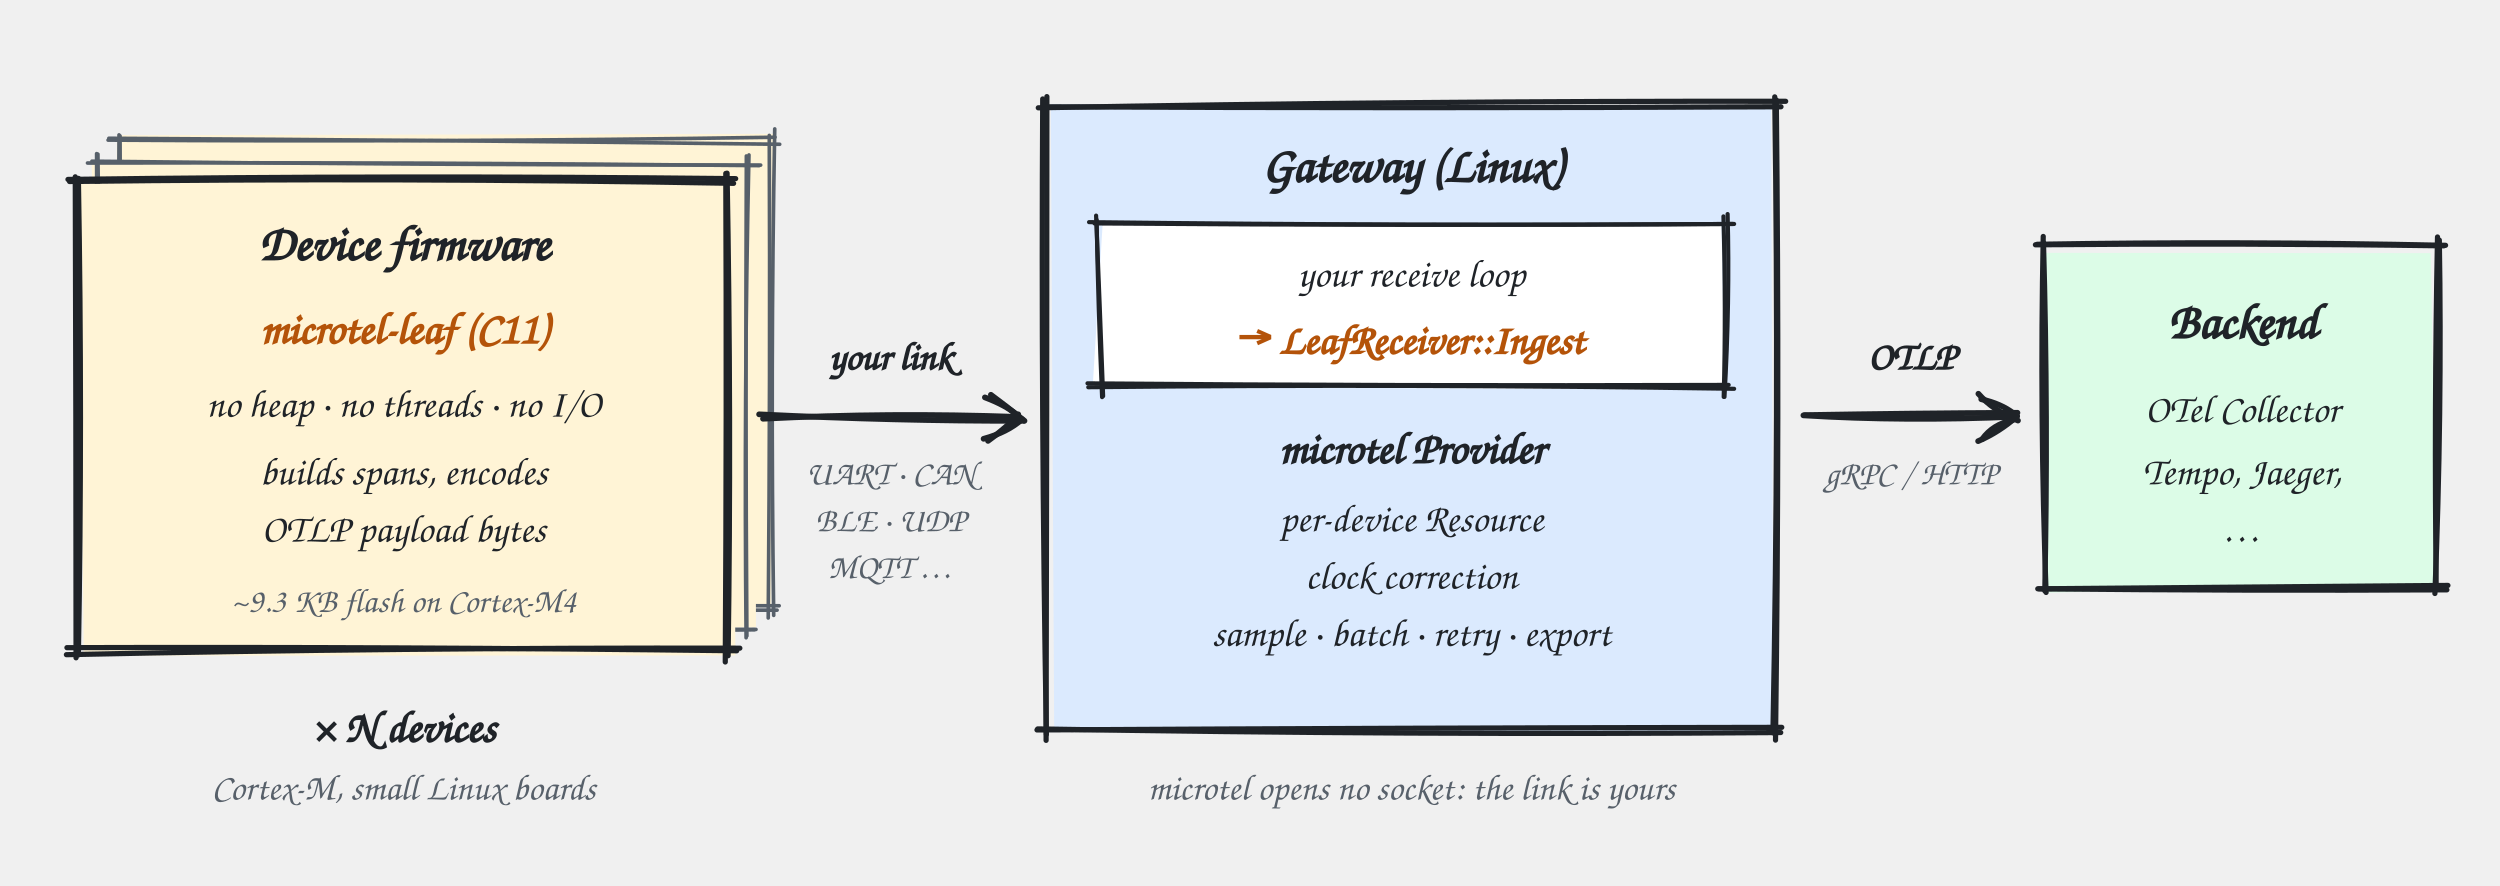
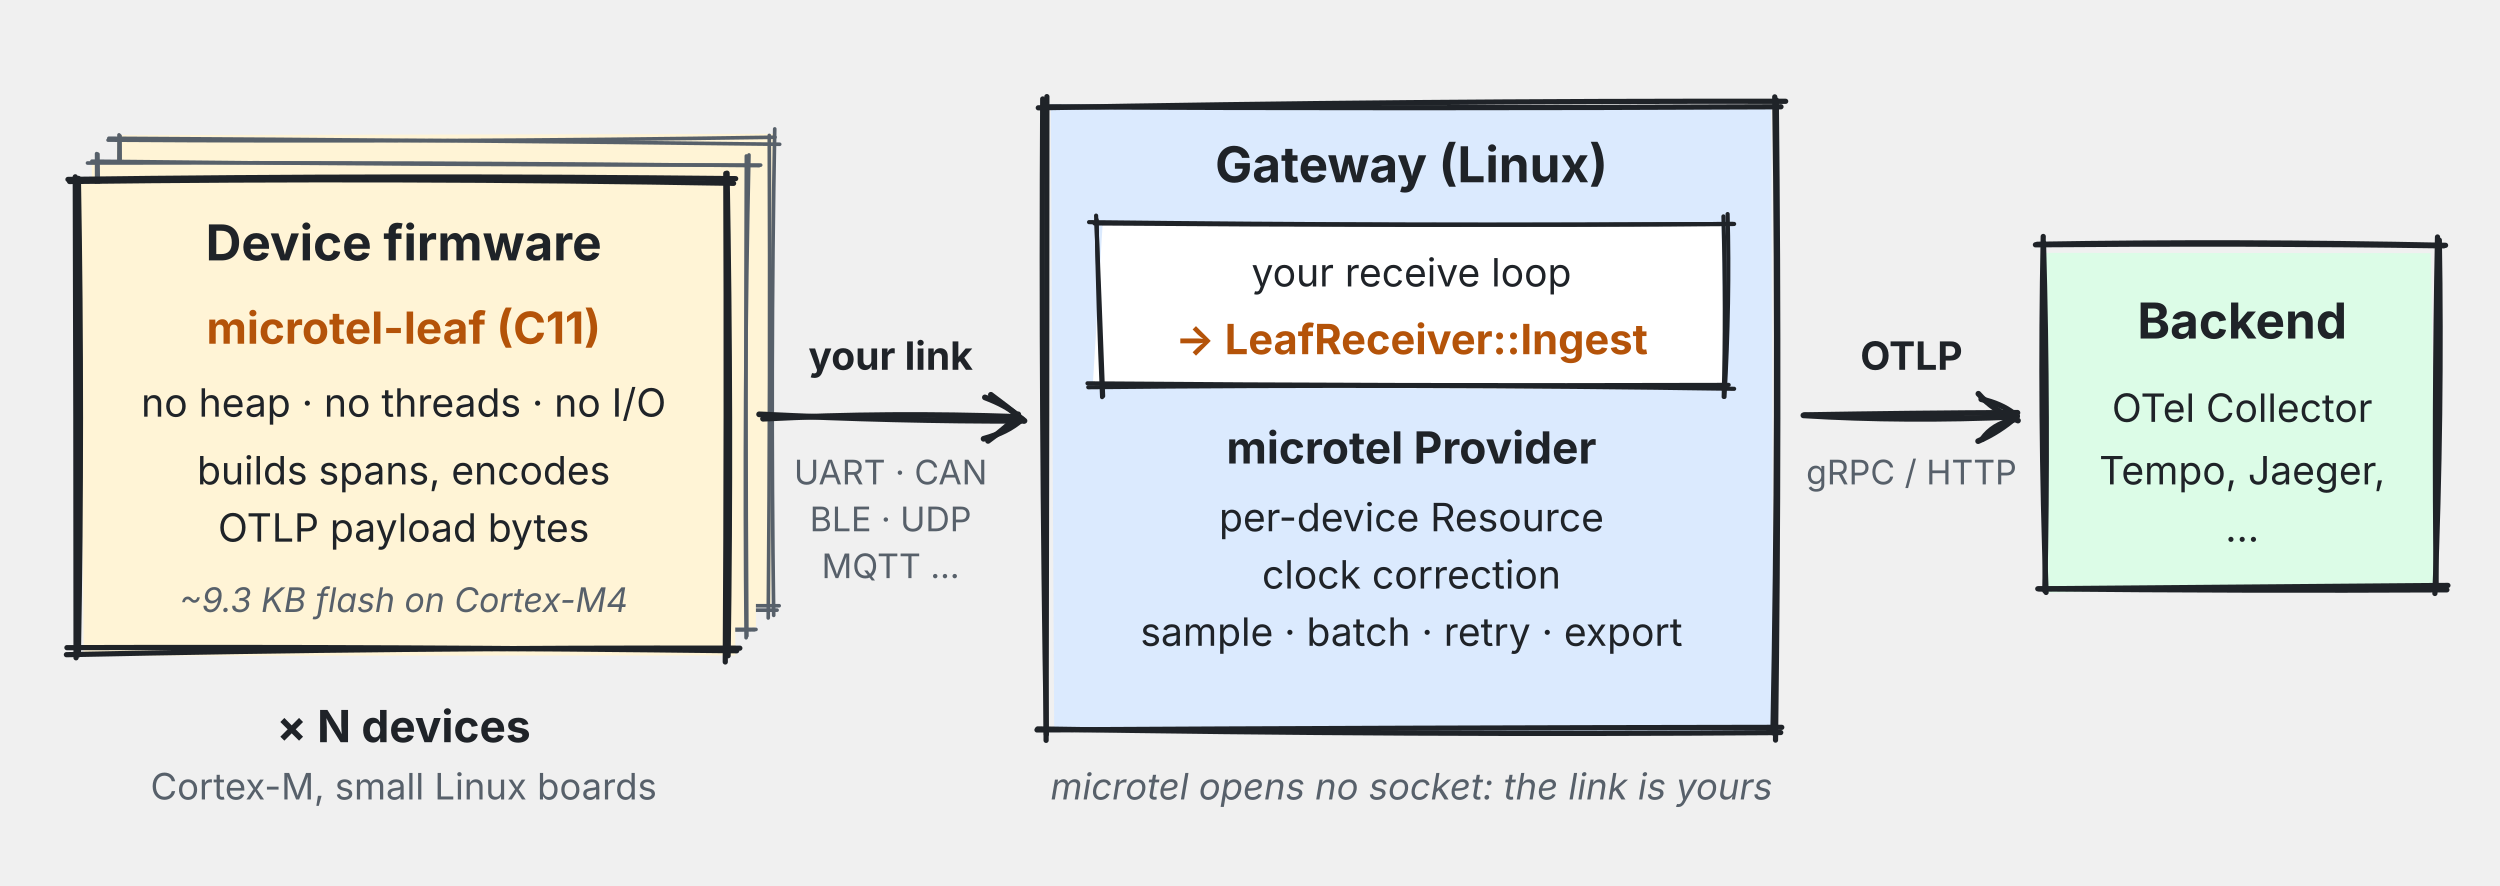
<svg xmlns="http://www.w3.org/2000/svg" viewBox="0 0 960 340" width="960" height="340" role="img" aria-label="Devices running microtel-leaf send OTLP payload bytes over their own link to a gateway running a microtel Provider with LeafReceiver, which exports to an OpenTelemetry backend">
-   <g font-family="'Virgil','Comic Neue','Comic Sans MS','Segoe Print','Bradley Hand','Chalkboard SE',cursive">
+   <g font-family="'Avenir Next','Segoe UI Variable','Segoe UI',Inter,'Helvetica Neue',Helvetica,Arial,sans-serif">
    <polygon points="44.9,51.9 296.9,51.4 296.2,233.2 43.3,234.0" fill="#fff4d6" />
    <path d="M41.5 53.8 Q169.2 54.7 297.6 52.7" fill="none" stroke="#57606a" stroke-width="1.4" stroke-linecap="round" />
    <path d="M41.8 53.1 Q170.9 53.8 299.4 55.4" fill="none" stroke="#57606a" stroke-width="1.4" stroke-linecap="round" />
    <path d="M297.5 49.5 Q295.8 141.3 297.1 236.3" fill="none" stroke="#57606a" stroke-width="1.4" stroke-linecap="round" />
    <path d="M295.4 52.0 Q295.8 144.1 295.0 237.3" fill="none" stroke="#57606a" stroke-width="1.4" stroke-linecap="round" />
    <path d="M299.2 232.6 Q171.2 232.5 41.6 233.1" fill="none" stroke="#57606a" stroke-width="1.4" stroke-linecap="round" />
    <path d="M298.4 234.3 Q171.9 234.7 42.9 233.4" fill="none" stroke="#57606a" stroke-width="1.4" stroke-linecap="round" />
    <path d="M45.2 237.2 Q46.6 143.8 46.1 52.2" fill="none" stroke="#57606a" stroke-width="1.4" stroke-linecap="round" />
    <path d="M47.5 235.8 Q45.1 143.8 45.7 51.8" fill="none" stroke="#57606a" stroke-width="1.4" stroke-linecap="round" />
    <polygon points="35.2,63.0 289.6,62.4 290.3,240.9 39.2,242.6" fill="#fff4d6" />
    <path d="M35.3 61.9 Q163.6 63.4 292.1 63.4" fill="none" stroke="#57606a" stroke-width="1.4" stroke-linecap="round" />
    <path d="M33.6 62.6 Q163.9 62.2 291.5 63.6" fill="none" stroke="#57606a" stroke-width="1.4" stroke-linecap="round" />
    <path d="M287.6 59.5 Q285.6 150.5 286.5 244.9" fill="none" stroke="#57606a" stroke-width="1.4" stroke-linecap="round" />
    <path d="M286.6 59.9 Q286.2 153.7 286.8 244.2" fill="none" stroke="#57606a" stroke-width="1.4" stroke-linecap="round" />
    <path d="M289.7 241.8 Q163.8 244.1 35.2 243.2" fill="none" stroke="#57606a" stroke-width="1.4" stroke-linecap="round" />
    <path d="M290.3 241.7 Q164.4 240.9 34.5 243.2" fill="none" stroke="#57606a" stroke-width="1.4" stroke-linecap="round" />
    <path d="M37.0 244.1 Q37.4 150.5 37.1 59.0" fill="none" stroke="#57606a" stroke-width="1.4" stroke-linecap="round" />
    <path d="M36.4 244.7 Q39.0 152.8 37.6 59.2" fill="none" stroke="#57606a" stroke-width="1.4" stroke-linecap="round" />
    <polygon points="30.1,70.7 281.1,67.3 282.4,251.7 32.2,251.8" fill="#fff4d6" />
    <path d="M26.7 69.7 Q152.3 68.1 281.7 70.4" fill="none" stroke="#1f2328" stroke-width="2.0" stroke-linecap="round" />
    <path d="M26.1 68.9 Q152.1 67.2 282.5 68.6" fill="none" stroke="#1f2328" stroke-width="2.0" stroke-linecap="round" />
    <path d="M278.7 66.6 Q279.1 158.8 278.5 254.2" fill="none" stroke="#1f2328" stroke-width="2.0" stroke-linecap="round" />
    <path d="M279.2 66.5 Q280.9 161.3 279.6 251.8" fill="none" stroke="#1f2328" stroke-width="2.0" stroke-linecap="round" />
    <path d="M282.9 249.9 Q153.6 248.3 25.7 248.7" fill="none" stroke="#1f2328" stroke-width="2.0" stroke-linecap="round" />
    <path d="M284.1 248.9 Q154.9 248.6 25.5 251.4" fill="none" stroke="#1f2328" stroke-width="2.0" stroke-linecap="round" />
    <path d="M30.1 251.5 Q31.7 160.9 30.1 68.5" fill="none" stroke="#1f2328" stroke-width="2.0" stroke-linecap="round" />
    <path d="M29.2 252.6 Q29.2 161.4 28.9 67.9" fill="none" stroke="#1f2328" stroke-width="2.0" stroke-linecap="round" />
    <text x="155" y="100" fill="#1f2328" font-size="19" font-weight="bold" font-style="normal" text-anchor="middle">Device firmware</text>
    <text x="155" y="132" fill="#b45309" font-size="17" font-weight="bold" font-style="normal" text-anchor="middle">microtel-leaf (C11)</text>
    <text x="155" y="160" fill="#1f2328" font-size="15" font-weight="normal" font-style="normal" text-anchor="middle">no heap · no threads · no I/O</text>
    <text x="155" y="186" fill="#1f2328" font-size="15" font-weight="normal" font-style="normal" text-anchor="middle">builds spans, encodes</text>
    <text x="155" y="208" fill="#1f2328" font-size="15" font-weight="normal" font-style="normal" text-anchor="middle">OTLP payload bytes</text>
    <text x="155" y="235" fill="#57606a" font-size="13" font-weight="normal" font-style="italic" text-anchor="middle">~9.3 KB flash on Cortex-M4</text>
    <text x="155" y="285" fill="#1f2328" font-size="17" font-weight="bold" font-style="normal" text-anchor="middle">× N devices</text>
    <text x="155" y="307" fill="#57606a" font-size="14" font-weight="normal" font-style="normal" text-anchor="middle">Cortex-M, small Linux boards</text>
    <path d="M291.5 159.1 Q343.8 161.7 393.0 161.6" fill="none" stroke="#1f2328" stroke-width="2.2" stroke-linecap="round" />
    <path d="M293.0 160.8 Q341.4 158.3 391.1 160.1" fill="none" stroke="#1f2328" stroke-width="2.2" stroke-linecap="round" />
    <path d="M390.5 159.3 Q386.4 155.7 378.2 152.6" fill="none" stroke="#1f2328" stroke-width="2.2" stroke-linecap="round" />
    <path d="M393.4 161.6 Q385.7 155.4 380.5 151.6" fill="none" stroke="#1f2328" stroke-width="2.2" stroke-linecap="round" />
    <path d="M391.0 159.1 Q386.7 164.1 379.4 169.3" fill="none" stroke="#1f2328" stroke-width="2.2" stroke-linecap="round" />
    <path d="M392.5 161.0 Q386.9 166.0 377.7 168.5" fill="none" stroke="#1f2328" stroke-width="2.2" stroke-linecap="round" />
    <text x="342" y="142" fill="#1f2328" font-size="15" font-weight="bold" font-style="normal" text-anchor="middle">your link</text>
    <text x="342" y="186" fill="#57606a" font-size="13" font-weight="normal" font-style="normal" text-anchor="middle">UART · CAN</text>
    <text x="342" y="204" fill="#57606a" font-size="13" font-weight="normal" font-style="normal" text-anchor="middle">BLE · UDP</text>
    <text x="342" y="222" fill="#57606a" font-size="13" font-weight="normal" font-style="normal" text-anchor="middle">MQTT …</text>
    <polygon points="403.5,39.9 680.1,41.7 681.0,281.8 404.8,279.4" fill="#dbeafe" />
    <path d="M398.7 41.4 Q540.6 38.7 685.7 38.9" fill="none" stroke="#1f2328" stroke-width="2.0" stroke-linecap="round" />
    <path d="M400.3 41.0 Q544.2 41.7 683.9 41.0" fill="none" stroke="#1f2328" stroke-width="2.0" stroke-linecap="round" />
    <path d="M681.5 37.2 Q683.2 160.0 680.8 281.4" fill="none" stroke="#1f2328" stroke-width="2.0" stroke-linecap="round" />
    <path d="M682.1 38.4 Q683.4 160.0 681.8 284.2" fill="none" stroke="#1f2328" stroke-width="2.0" stroke-linecap="round" />
    <path d="M684.2 279.3 Q540.1 279.5 398.2 280.3" fill="none" stroke="#1f2328" stroke-width="2.0" stroke-linecap="round" />
    <path d="M683.8 281.3 Q541.5 282.4 398.5 279.9" fill="none" stroke="#1f2328" stroke-width="2.0" stroke-linecap="round" />
    <path d="M401.7 284.3 Q402.0 158.6 402.0 37.1" fill="none" stroke="#1f2328" stroke-width="2.0" stroke-linecap="round" />
    <path d="M401.8 282.0 Q399.7 159.9 400.4 38.0" fill="none" stroke="#1f2328" stroke-width="2.0" stroke-linecap="round" />
    <text x="542" y="70" fill="#1f2328" font-size="19" font-weight="bold" font-style="normal" text-anchor="middle">Gateway (Linux)</text>
    <polygon points="423.4,86.3 661.0,86.1 662.3,149.7 419.6,148.4" fill="#ffffff" />
    <path d="M418.2 85.3 Q542.3 86.8 665.9 86.0" fill="none" stroke="#1f2328" stroke-width="1.6" stroke-linecap="round" />
    <path d="M420.3 85.8 Q542.9 86.8 665.4 86.0" fill="none" stroke="#1f2328" stroke-width="1.6" stroke-linecap="round" />
    <path d="M661.8 83.1 Q662.8 119.4 661.9 152.4" fill="none" stroke="#1f2328" stroke-width="1.6" stroke-linecap="round" />
    <path d="M663.4 82.2 Q664.3 115.7 662.2 152.4" fill="none" stroke="#1f2328" stroke-width="1.6" stroke-linecap="round" />
    <path d="M663.8 147.8 Q538.8 148.2 417.6 147.2" fill="none" stroke="#1f2328" stroke-width="1.6" stroke-linecap="round" />
    <path d="M665.9 149.3 Q542.6 147.4 417.9 148.7" fill="none" stroke="#1f2328" stroke-width="1.6" stroke-linecap="round" />
    <path d="M423.2 152.5 Q421.7 118.4 421.1 84.4" fill="none" stroke="#1f2328" stroke-width="1.6" stroke-linecap="round" />
    <path d="M423.6 152.1 Q422.3 116.7 420.9 82.8" fill="none" stroke="#1f2328" stroke-width="1.6" stroke-linecap="round" />
    <text x="542" y="110" fill="#1f2328" font-size="15" font-weight="normal" font-style="normal" text-anchor="middle">your receive loop</text>
    <text x="542" y="136" fill="#b45309" font-size="16" font-weight="bold" font-style="normal" text-anchor="middle">→ LeafReceiver::Ingest</text>
    <text x="542" y="178" fill="#1f2328" font-size="17" font-weight="bold" font-style="normal" text-anchor="middle">microtel Provider</text>
    <text x="542" y="204" fill="#1f2328" font-size="15" font-weight="normal" font-style="normal" text-anchor="middle">per-device Resource</text>
    <text x="542" y="226" fill="#1f2328" font-size="15" font-weight="normal" font-style="normal" text-anchor="middle">clock correction</text>
    <text x="542" y="248" fill="#1f2328" font-size="15" font-weight="normal" font-style="normal" text-anchor="middle">sample · batch · retry · export</text>
    <text x="542" y="307" fill="#57606a" font-size="14" font-weight="normal" font-style="italic" text-anchor="middle">microtel opens no socket: the link is yours</text>
    <path d="M693.0 159.4 Q734.1 158.7 774.7 158.5" fill="none" stroke="#1f2328" stroke-width="2.2" stroke-linecap="round" />
    <path d="M692.5 159.5 Q731.5 161.9 774.4 160.0" fill="none" stroke="#1f2328" stroke-width="2.2" stroke-linecap="round" />
    <path d="M774.9 161.5 Q765.3 157.6 759.7 151.2" fill="none" stroke="#1f2328" stroke-width="2.2" stroke-linecap="round" />
    <path d="M773.3 158.8 Q768.4 155.0 760.8 153.3" fill="none" stroke="#1f2328" stroke-width="2.2" stroke-linecap="round" />
    <path d="M772.9 161.3 Q765.2 163.0 761.2 168.6" fill="none" stroke="#1f2328" stroke-width="2.2" stroke-linecap="round" />
    <path d="M774.6 159.8 Q767.7 165.9 759.6 169.4" fill="none" stroke="#1f2328" stroke-width="2.2" stroke-linecap="round" />
    <text x="734" y="142" fill="#1f2328" font-size="15" font-weight="bold" font-style="normal" text-anchor="middle">OTLP</text>
    <text x="734" y="186" fill="#57606a" font-size="13" font-weight="normal" font-style="normal" text-anchor="middle">gRPC / HTTP</text>
    <polygon points="783.5,97.1 933.4,97.2 935.7,224.0 786.3,227.6" fill="#dcfce7" />
    <path d="M782.3 93.8 Q859.0 92.5 939.1 94.2" fill="none" stroke="#1f2328" stroke-width="2.0" stroke-linecap="round" />
    <path d="M781.6 94.0 Q861.1 93.3 938.4 94.4" fill="none" stroke="#1f2328" stroke-width="2.0" stroke-linecap="round" />
    <path d="M936.0 91.0 Q934.7 156.6 935.5 226.5" fill="none" stroke="#1f2328" stroke-width="2.0" stroke-linecap="round" />
    <path d="M936.7 92.2 Q937.8 158.3 935.0 227.9" fill="none" stroke="#1f2328" stroke-width="2.0" stroke-linecap="round" />
    <path d="M940.0 224.8 Q861.0 225.5 783.0 226.1" fill="none" stroke="#1f2328" stroke-width="2.0" stroke-linecap="round" />
    <path d="M939.6 226.5 Q862.0 226.9 782.5 226.1" fill="none" stroke="#1f2328" stroke-width="2.0" stroke-linecap="round" />
    <path d="M785.7 227.5 Q783.2 160.2 784.6 90.8" fill="none" stroke="#1f2328" stroke-width="2.0" stroke-linecap="round" />
    <path d="M785.2 226.9 Q786.6 160.8 784.7 93.1" fill="none" stroke="#1f2328" stroke-width="2.0" stroke-linecap="round" />
    <text x="861" y="130" fill="#1f2328" font-size="19" font-weight="bold" font-style="normal" text-anchor="middle">Backend</text>
    <text x="861" y="162" fill="#1f2328" font-size="15" font-weight="normal" font-style="normal" text-anchor="middle">OTel Collector</text>
    <text x="861" y="186" fill="#1f2328" font-size="15" font-weight="normal" font-style="normal" text-anchor="middle">Tempo, Jaeger,</text>
    <text x="861" y="208" fill="#1f2328" font-size="15" font-weight="normal" font-style="normal" text-anchor="middle">…</text>
  </g>
</svg>
